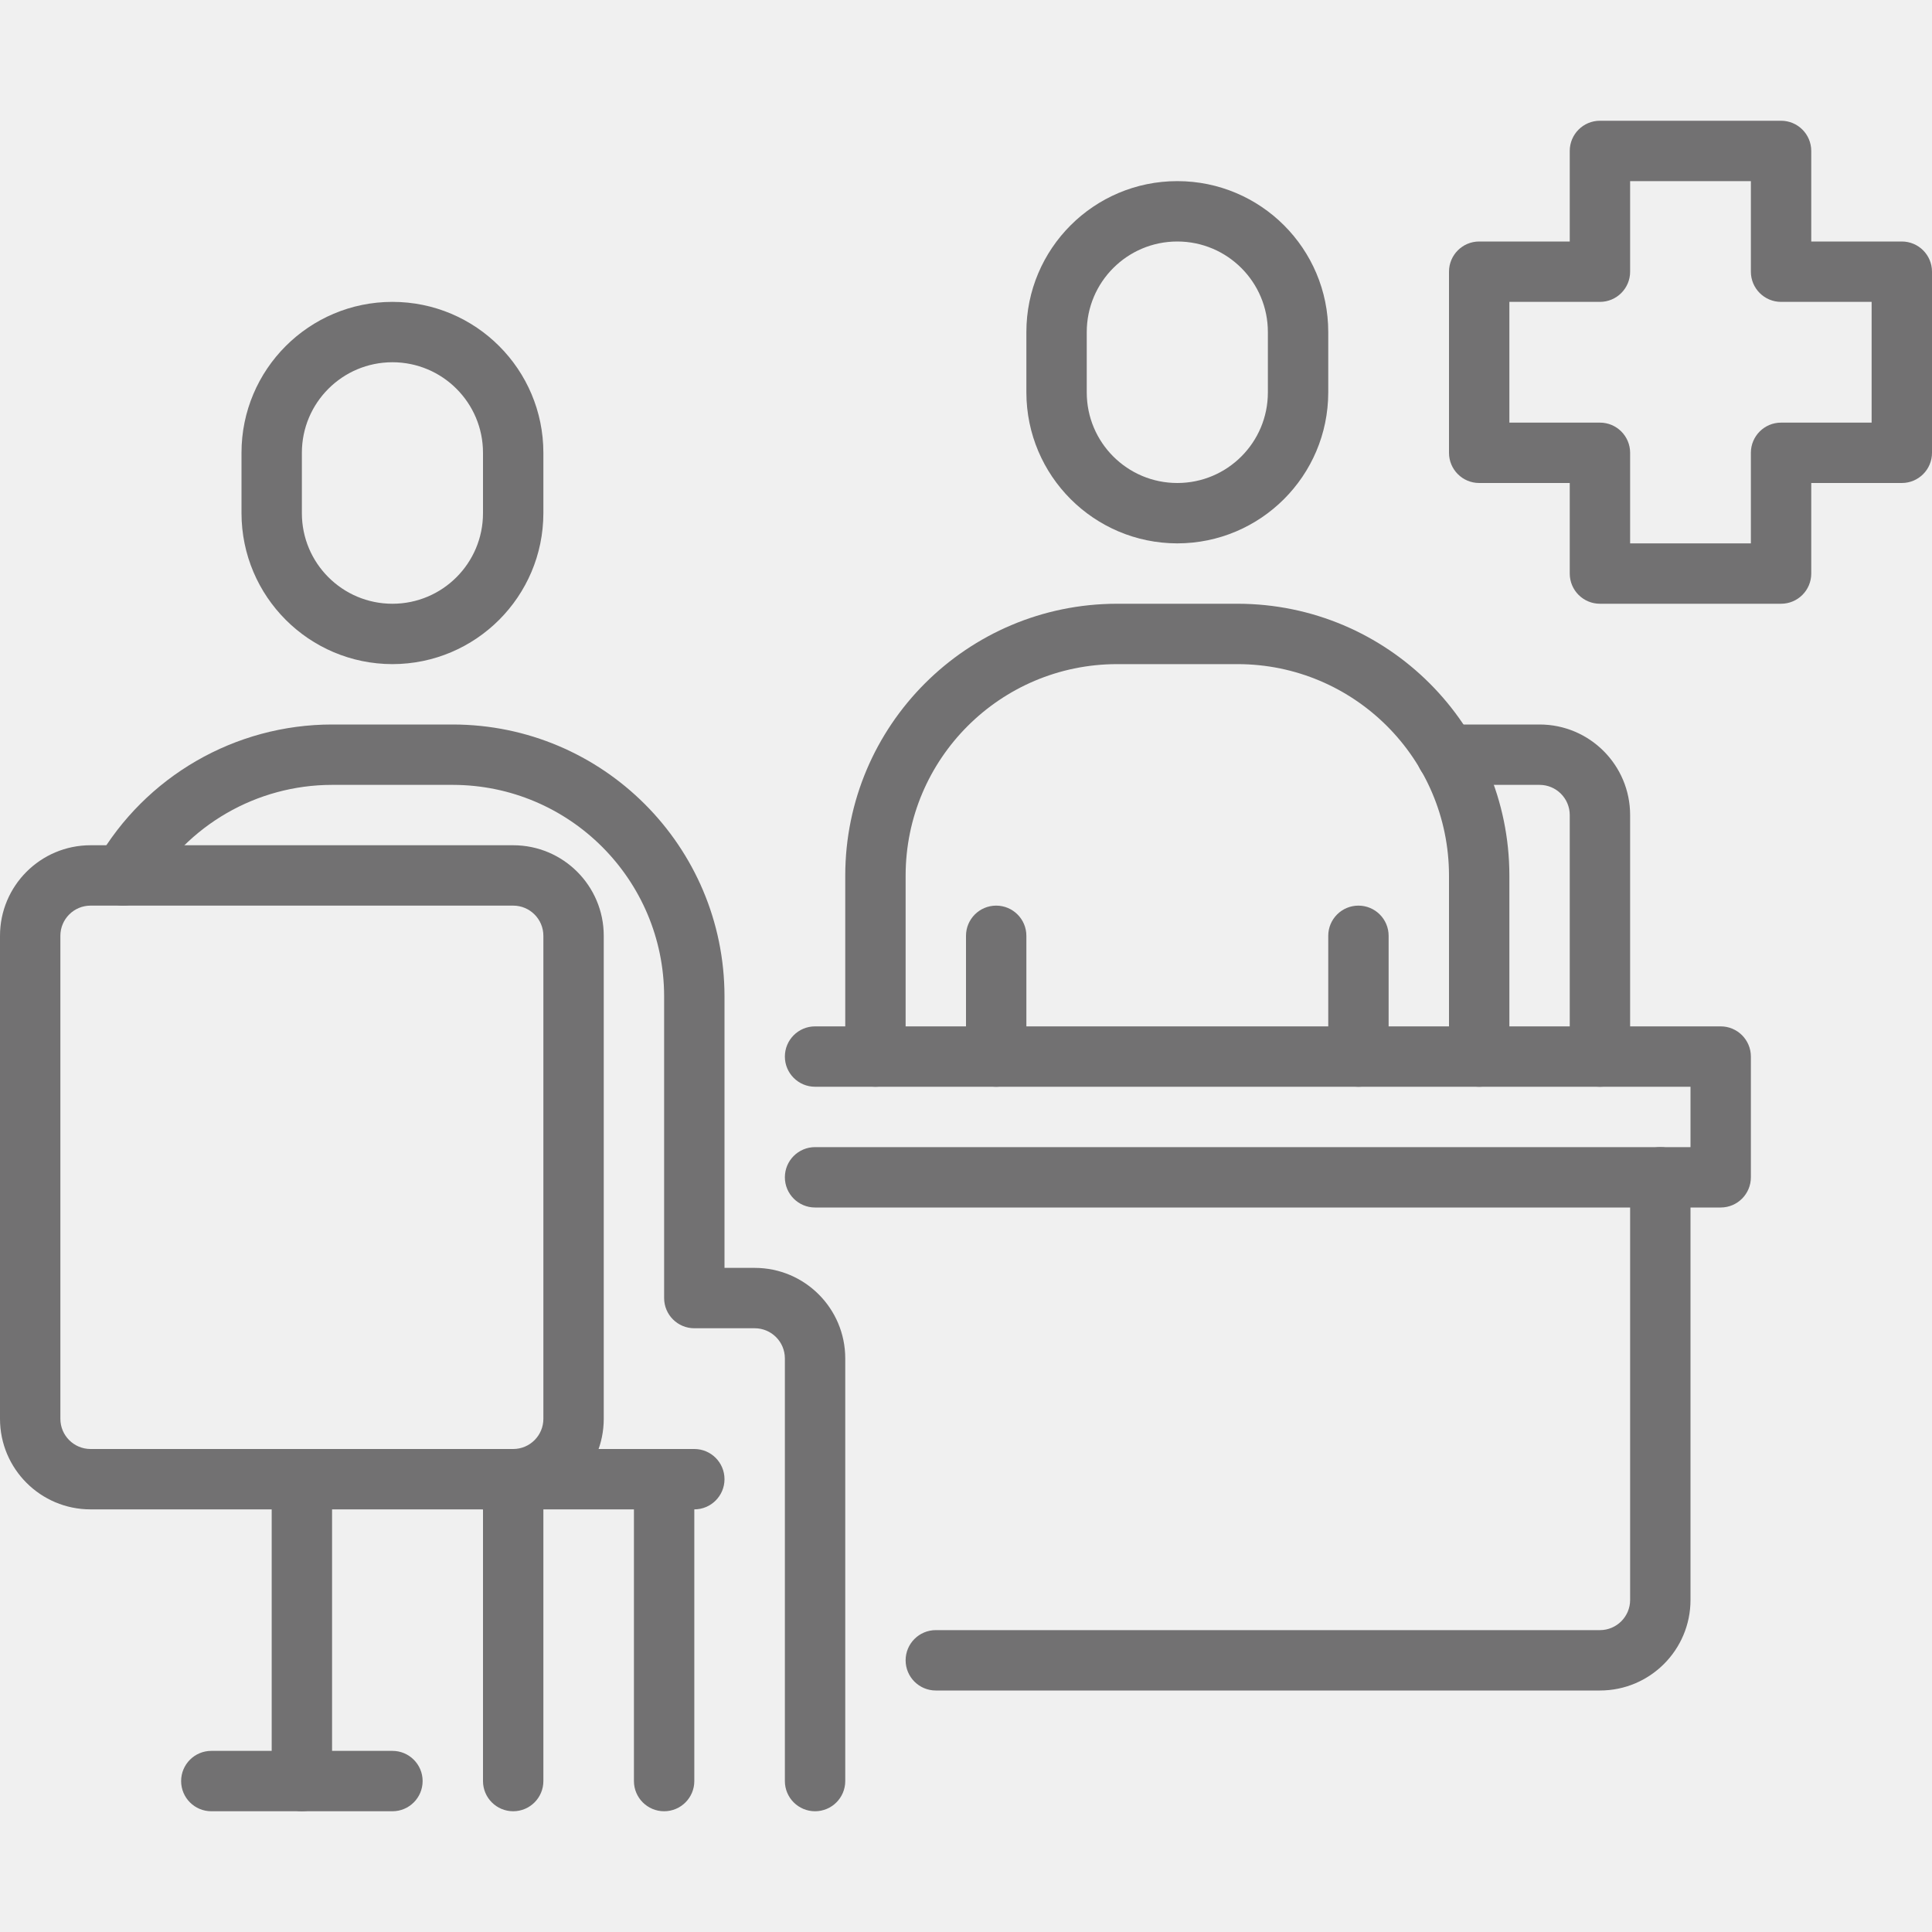
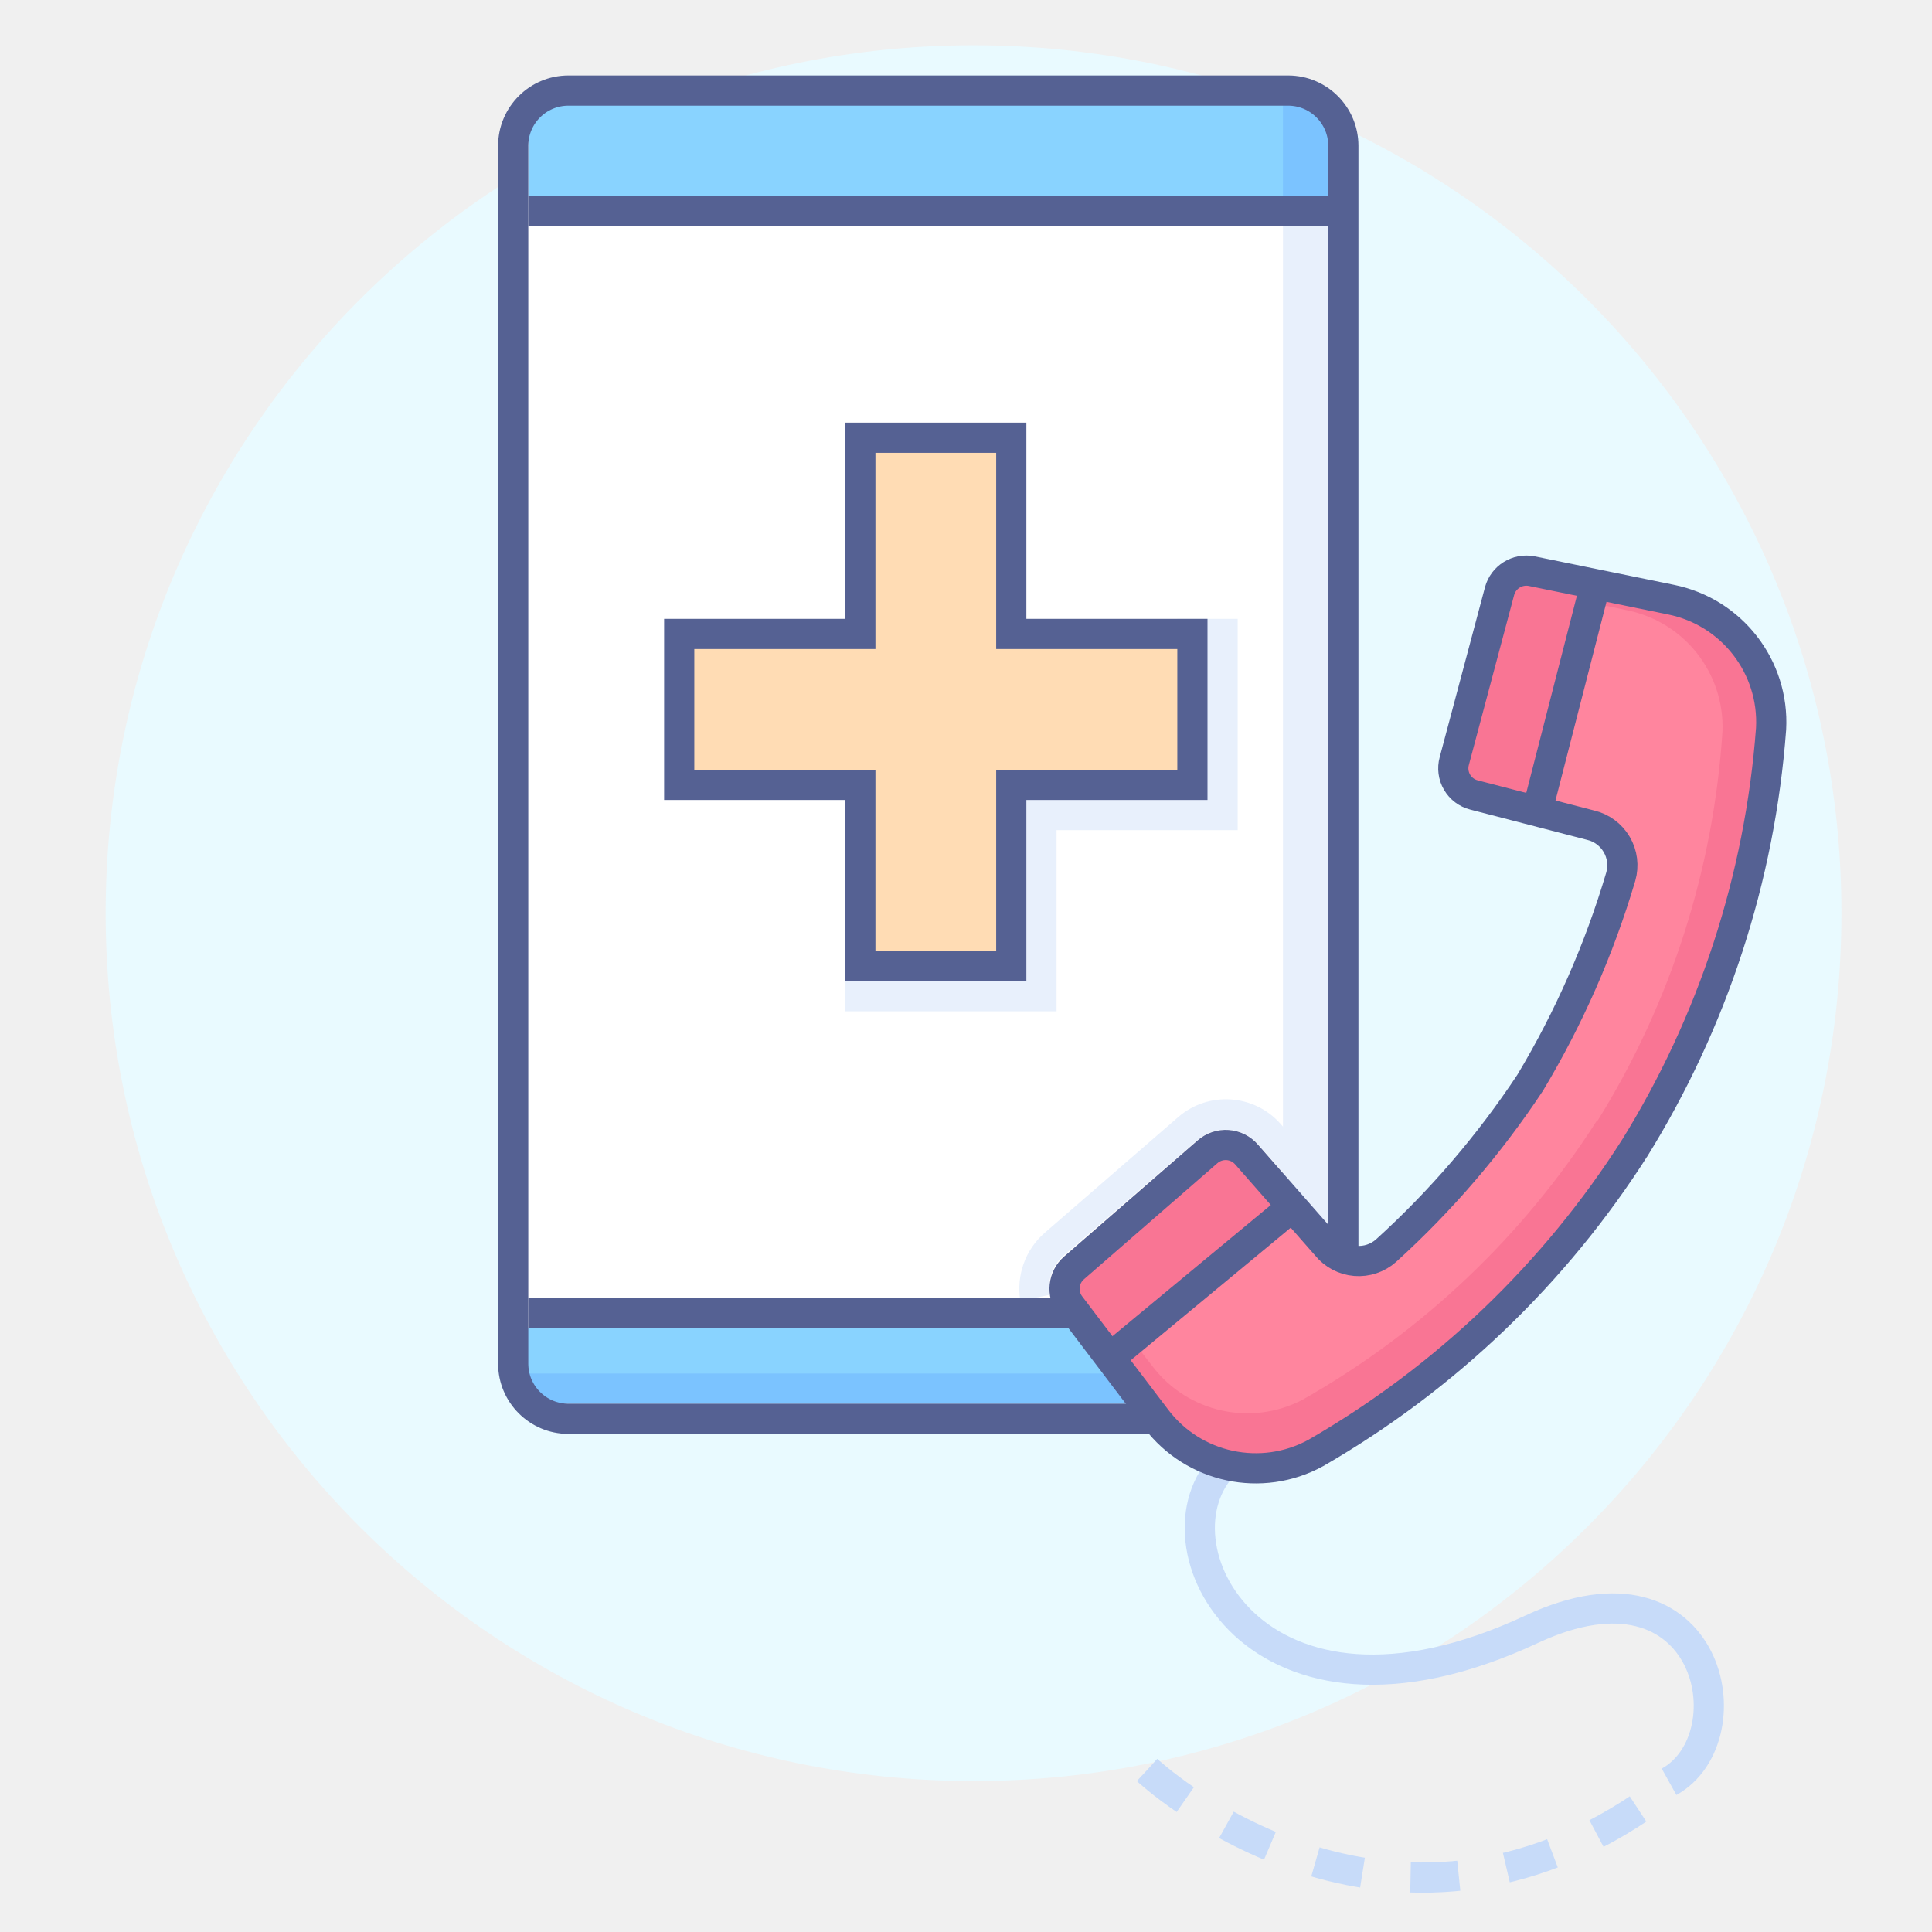
- <svg xmlns="http://www.w3.org/2000/svg" viewBox="0 0 64 64">
-   <g id="Icons">
-     <path d="M22,60a1,1,0,0,1-1-1V49a1,1,0,0,1,2,0V59A1,1,0,0,1,22,60Z" style="fill:#727172" />
-     <path d="M13,22a5.006,5.006,0,0,1-5-5V15a5,5,0,0,1,10,0v2A5.006,5.006,0,0,1,13,22Zm0-10a3,3,0,0,0-3,3v2a3,3,0,0,0,6,0V15A3,3,0,0,0,13,12Z" style="fill:#727172" />
-     <path d="M27,60a1,1,0,0,1-1-1V45a1,1,0,0,0-1-1H23a1,1,0,0,1-1-1V33a7.009,7.009,0,0,0-7-7H11a6.992,6.992,0,0,0-6.053,3.5A1,1,0,1,1,3.213,28.5,8.993,8.993,0,0,1,11,24h4a9.01,9.01,0,0,1,9,9v9h1a3,3,0,0,1,3,3V59A1,1,0,0,1,27,60Z" style="fill:#727172" />
-     <path d="M17,50H3a3,3,0,0,1-3-3V31a3,3,0,0,1,3-3H17a3,3,0,0,1,3,3V47A3,3,0,0,1,17,50ZM3,30a1,1,0,0,0-1,1V47a1,1,0,0,0,1,1H17a1,1,0,0,0,1-1V31a1,1,0,0,0-1-1Z" style="fill:#727172" />
-     <path d="M10,60a1,1,0,0,1-1-1V49a1,1,0,0,1,2,0V59A1,1,0,0,1,10,60Z" style="fill:#727172" />
-     <path d="M23,50H16a1,1,0,0,1,0-2h7a1,1,0,0,1,0,2Z" style="fill:#727172" />
-     <path d="M17,60a1,1,0,0,1-1-1V49a1,1,0,0,1,2,0V59A1,1,0,0,1,17,60Z" style="fill:#727172" />
-     <path d="M13,60H7a1,1,0,0,1,0-2h6a1,1,0,0,1,0,2Z" style="fill:#727172" />
-     <path d="M57,40H27a1,1,0,0,1,0-2H56V36H27a1,1,0,0,1,0-2H57a1,1,0,0,1,1,1v4A1,1,0,0,1,57,40Z" style="fill:#727172" />
-     <path d="M53,56H31a1,1,0,0,1,0-2H53a1,1,0,0,0,1-1V39a1,1,0,0,1,2,0V53A3,3,0,0,1,53,56Z" style="fill:#727172" />
-     <path d="M59,20H53a1,1,0,0,1-1-1V16H49a1,1,0,0,1-1-1V9a1,1,0,0,1,1-1h3V5a1,1,0,0,1,1-1h6a1,1,0,0,1,1,1V8h3a1,1,0,0,1,1,1v6a1,1,0,0,1-1,1H60v3A1,1,0,0,1,59,20Zm-5-2h4V15a1,1,0,0,1,1-1h3V10H59a1,1,0,0,1-1-1V6H54V9a1,1,0,0,1-1,1H50v4h3a1,1,0,0,1,1,1Z" style="fill:#727172" />
-     <path d="M39,18a5.006,5.006,0,0,1-5-5V11a5,5,0,0,1,10,0v2A5.006,5.006,0,0,1,39,18ZM39,8a3,3,0,0,0-3,3v2a3,3,0,0,0,6,0V11A3,3,0,0,0,39,8Z" style="fill:#727172" />
-     <path d="M49,36a1,1,0,0,1-1-1V29a7.009,7.009,0,0,0-7-7H37a7.009,7.009,0,0,0-7,7v6a1,1,0,0,1-2,0V29a9.01,9.01,0,0,1,9-9h4a9.01,9.01,0,0,1,9,9v6A1,1,0,0,1,49,36Z" style="fill:#727172" />
-     <path d="M33,36a1,1,0,0,1-1-1V31a1,1,0,0,1,2,0v4A1,1,0,0,1,33,36Z" style="fill:#727172" />
-     <path d="M45,36a1,1,0,0,1-1-1V31a1,1,0,0,1,2,0v4A1,1,0,0,1,45,36Z" style="fill:#727172" />
-     <path d="M53,36a1,1,0,0,1-1-1V27a1,1,0,0,0-1-1H47.92a1,1,0,0,1,0-2H51a3,3,0,0,1,3,3v8A1,1,0,0,1,53,36Z" style="fill:#727172" />
+ <svg xmlns="http://www.w3.org/2000/svg" height="128" viewBox="0 0 128 128" width="128">
+   <defs>
+     <style>
+       .cls-1 {
+         fill: #e9faff;
+       }
+ 
+       .cls-2 {
+         fill: #fff;
+       }
+ 
+       .cls-3 {
+         fill: #89d3ff;
+       }
+ 
+       .cls-4 {
+         fill: #e8f0fc;
+       }
+ 
+       .cls-5 {
+         fill: #7bc3ff;
+       }
+ 
+       .cls-6 {
+         fill: #ff859e;
+       }
+ 
+       .cls-7 {
+         fill: #f97594;
+       }
+ 
+       .cls-8 {
+         fill: #ffdcb4;
+       }
+ 
+       .cls-10, .cls-11, .cls-9 {
+         fill: none;
+         stroke-miterlimit: 10;
+         stroke-width: 2px;
+       }
+ 
+       .cls-9 {
+         stroke: #556193;
+       }
+ 
+       .cls-10, .cls-11 {
+         stroke: #c7dbf9;
+       }
+ 
+       .cls-11 {
+         stroke-dasharray: 3.2 3.2;
+       }
+     </style>
+   </defs>
+   <g id="circle">
+     <circle class="cls-1" cx="64.5" cy="60.5" r="57.5" />
+   </g>
+   <g id="icon">
+     <g>
+       <g>
+         <g>
+           <rect class="cls-2" height="88" rx="3.65" width="55" x="34" y="7" />
+           <path class="cls-3" d="M34,88H88a0,0,0,0,1,0,0v3.32A1.68,1.68,0,0,1,86.32,93H35.68A1.68,1.68,0,0,1,34,91.32V88a0,0,0,0,1,0,0Z" />
+           <path class="cls-4" d="M87.12,93H85V14l4,1V92.12A2.79,2.79,0,0,1,87.12,93Z" />
+           <path class="cls-5" d="M88.54,93A2.93,2.93,0,0,0,89,91.45V86H85v1.35A3.66,3.66,0,0,1,81.35,91H34v.33A3.23,3.23,0,0,0,34.49,93Z" />
+           <path class="cls-3" d="M35,6H89a0,0,0,0,1,0,0v5.32A1.68,1.68,0,0,1,87.32,13H36.68A1.68,1.68,0,0,1,35,11.32V6A0,0,0,0,1,35,6Z" transform="translate(124 19) rotate(180)" />
+           <path class="cls-5" d="M85,6h1.1A2.9,2.9,0,0,1,89,8.9V13a0,0,0,0,1,0,0H85a0,0,0,0,1,0,0V6A0,0,0,0,1,85,6Z" />
+         </g>
+         <polygon class="cls-4" points="78 41 78 51 66 51 66 63 56 63 56 67 70 67 70 55 82 55 82 41 78 41" />
+         <g>
+           <path class="cls-6" d="M87.9,82.54l-5.31-6.05A1.83,1.83,0,0,0,80,76.31L71.16,84a1.83,1.83,0,0,0-.26,2.49L76.6,94a8.28,8.28,0,0,0,10.58,2.26A61.44,61.44,0,0,0,108.34,76l-.08.13a61.43,61.43,0,0,0,9.08-27.85,8.28,8.28,0,0,0-6.62-8.55l-9.24-1.89a1.84,1.84,0,0,0-2.13,1.32l-3,11.26a1.82,1.82,0,0,0,1.31,2.25l7.72,2a2.73,2.73,0,0,1,2,3.41,59.22,59.22,0,0,1-6,13.65,59,59,0,0,1-9.55,11.13A2.73,2.73,0,0,1,87.9,82.54Z" />
+           <g>
+             <path class="cls-7" d="M110.22,40.05,101,38.1a1.8,1.8,0,0,0-1.68.53l8.52,1.81a7.89,7.89,0,0,1,6.28,8,55.73,55.73,0,0,1-8.22,25.72l0,0-.08.11a.21.21,0,0,0,0-.06A55.71,55.71,0,0,1,86.31,92.73a7.9,7.9,0,0,1-9.94-2.19L71,83.62a1.77,1.77,0,0,0,.06,2.1l5.74,7.45a8.37,8.37,0,0,0,10.54,2.32,59.12,59.12,0,0,0,20.8-19.68,59.28,59.28,0,0,0,8.72-27.28A8.37,8.37,0,0,0,110.22,40.05Z" />
+             <path class="cls-7" d="M108.4,75.86a.16.16,0,0,0,0,.07l0,.06Z" />
+           </g>
+           <rect class="cls-7" height="14.8" transform="translate(15.91 -25.3) rotate(15.46)" width="5.65" x="98.33" y="38.56" />
+           <rect class="cls-7" height="14.8" transform="matrix(0.66, 0.75, -0.75, 0.66, 88.55, -30.43)" width="5.65" x="75.06" y="75.2" />
+         </g>
+         <polygon class="cls-8" points="79 42 67 42 67 29 57 29 57 42 45 42 45 52 57 52 57 64 67 64 67 52 79 52 79 42" />
+         <path class="cls-4" d="M67.6,86.17a4.89,4.89,0,0,1,1.6-4.48L78.07,74a4.83,4.83,0,0,1,6.78.47l4.9,5.59-1.5,1.32-4.91-5.59a2.9,2.9,0,0,0-4-.27l-8.86,7.65a2.84,2.84,0,0,0-.94,2.62Z" />
+       </g>
+       <g>
+         <path class="cls-9" d="M77,94H37.65A3.66,3.66,0,0,1,34,90.35V9.65A3.66,3.66,0,0,1,37.65,6h47.7A3.66,3.66,0,0,1,89,9.65V83" />
+         <line class="cls-9" x1="35" x2="89" y1="14" y2="14" />
+         <line class="cls-9" x1="35" x2="71" y1="87" y2="87" />
+         <polygon class="cls-9" points="79 42 67 42 67 29 57 29 57 42 45 42 45 52 57 52 57 64 67 64 67 52 79 52 79 42" />
+         <path class="cls-10" d="M81.19,96.93c-5.3,5.18,1.87,19.63,20.31,11,11.8-5.49,14.4,7.16,9.08,10.12" />
+         <path class="cls-11" d="M76,117.27s15.25,14.31,32.84,2.37" />
+         <path class="cls-9" d="M87.9,82.54l-5.31-6.05A1.83,1.83,0,0,0,80,76.31L71.16,84a1.83,1.83,0,0,0-.26,2.49L76.6,94a8.28,8.28,0,0,0,10.58,2.26A61.44,61.44,0,0,0,108.34,76l-.08.13a61.43,61.43,0,0,0,9.08-27.85,8.28,8.28,0,0,0-6.62-8.55l-9.24-1.89a1.84,1.84,0,0,0-2.13,1.32l-3,11.26a1.82,1.82,0,0,0,1.31,2.25l7.72,2a2.73,2.73,0,0,1,2,3.41,59.22,59.22,0,0,1-6,13.65,59,59,0,0,1-9.55,11.13A2.73,2.73,0,0,1,87.9,82.54Z" />
+         <line class="cls-9" x1="105.64" x2="101.91" y1="38.95" y2="53.47" />
+         <line class="cls-9" x1="86.19" x2="74.06" y1="79.48" y2="89.53" />
+       </g>
+     </g>
  </g>
</svg>
